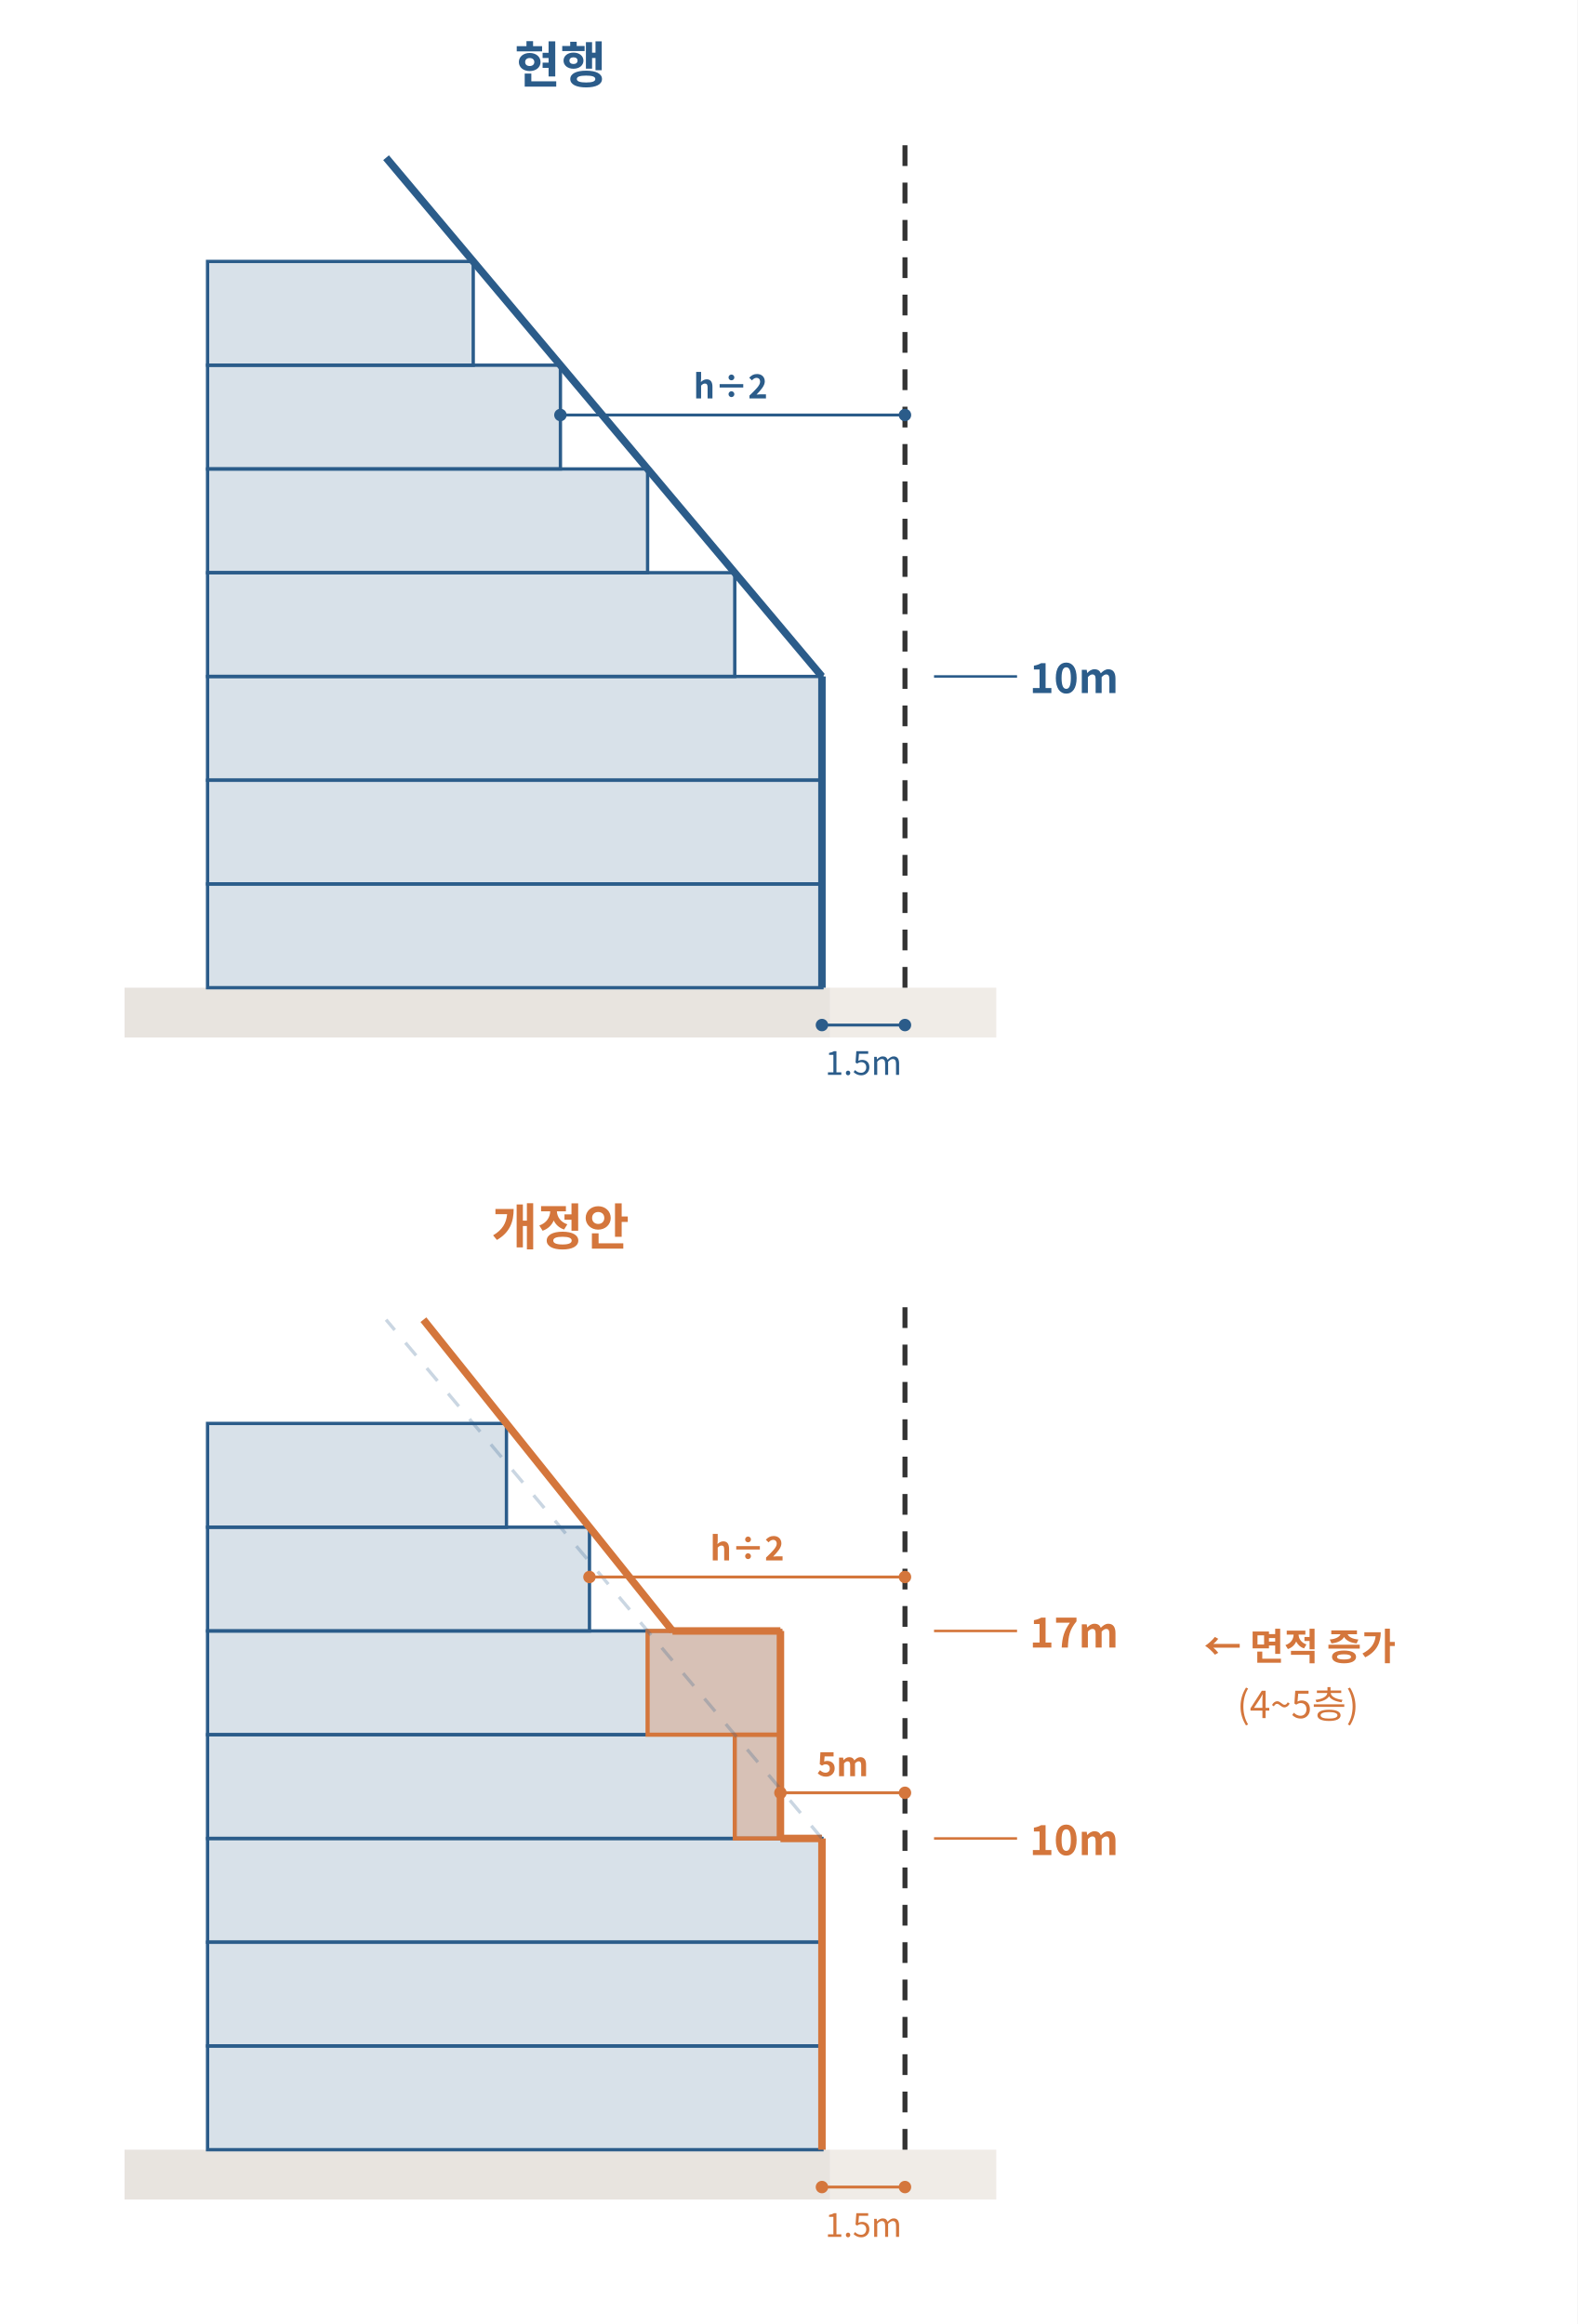
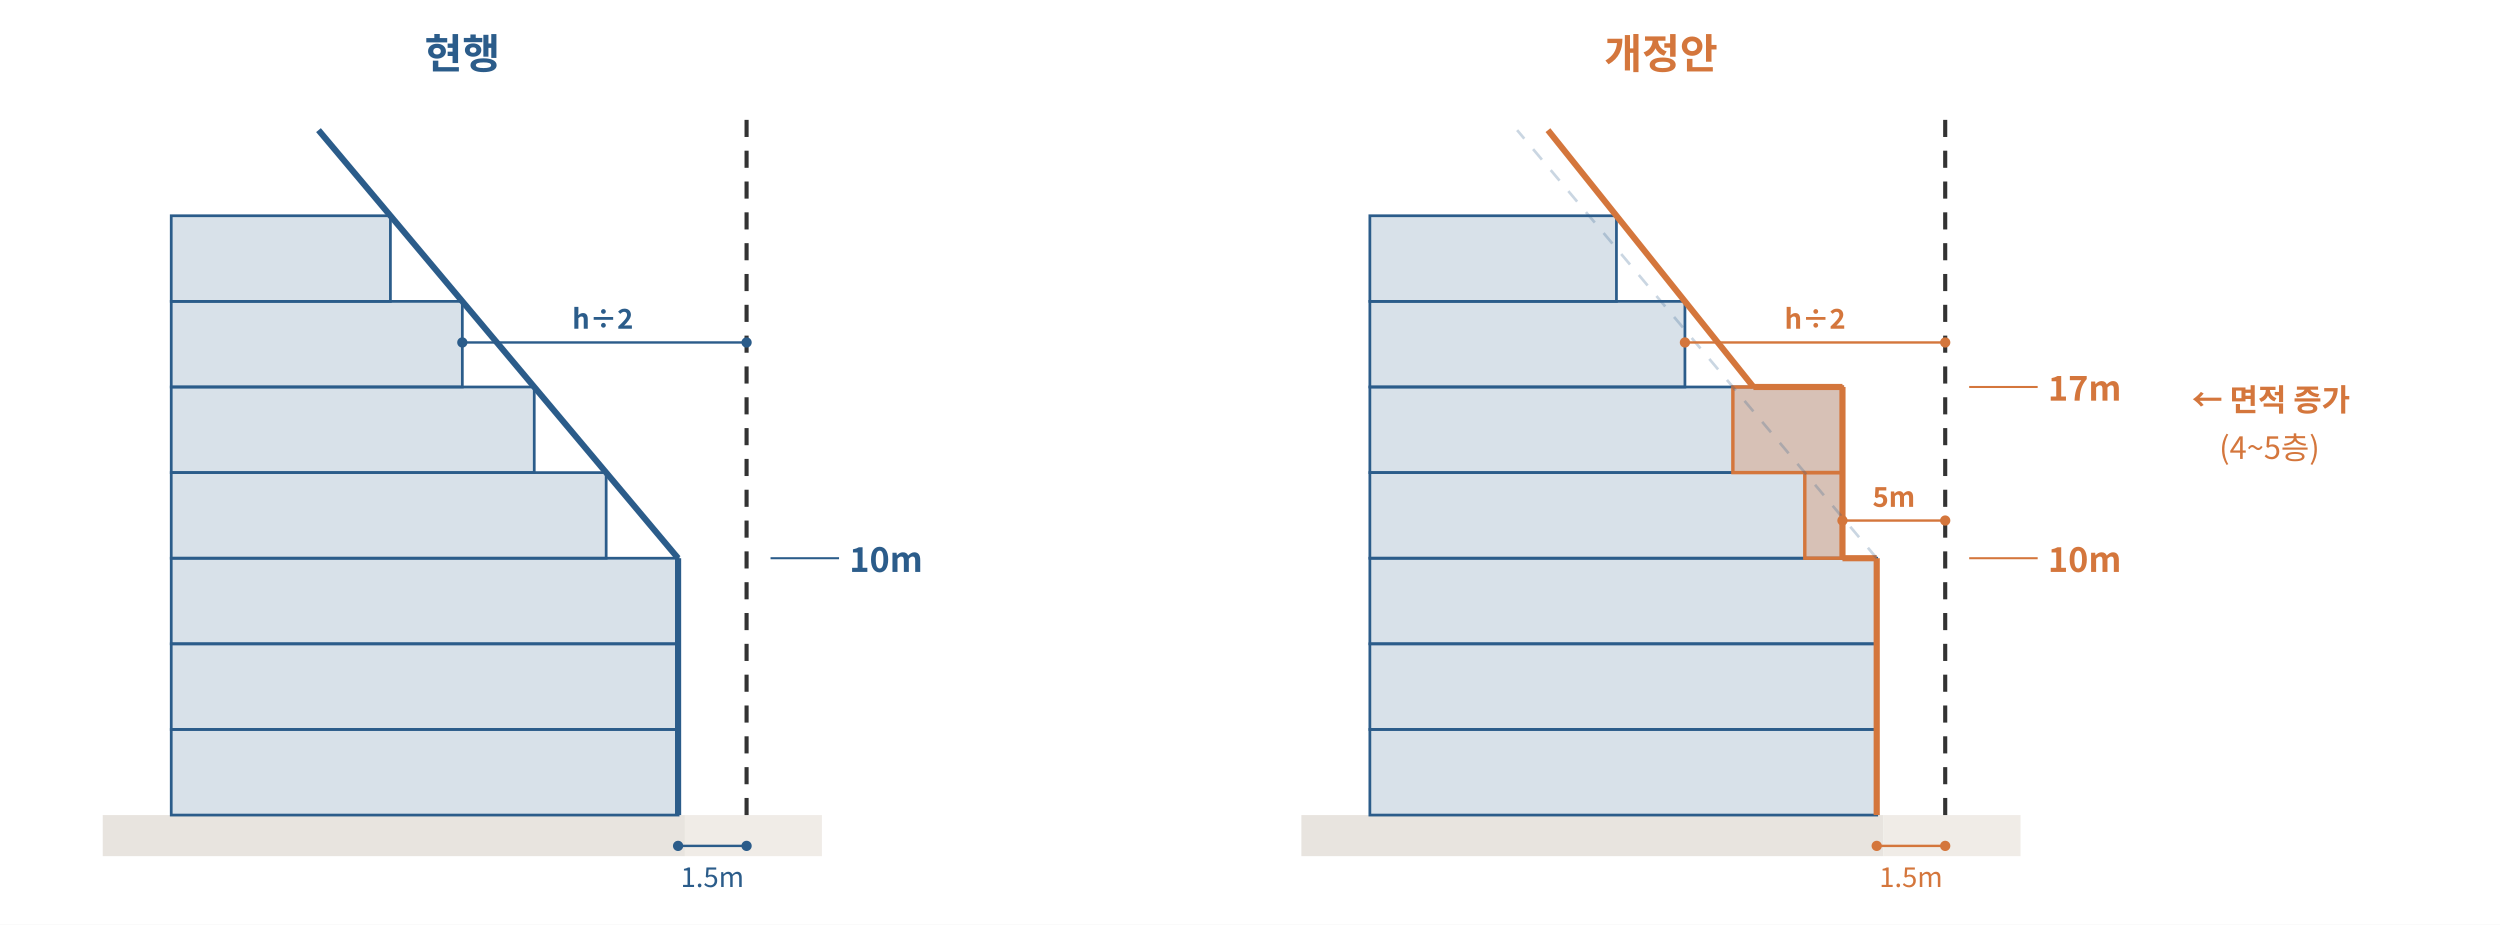
- <svg xmlns="http://www.w3.org/2000/svg" viewBox="0 0 380 560" font-family="'Noto Sans CJK KR', sans-serif">
-   <rect width="380" height="560" fill="white" />
+ <svg xmlns="http://www.w3.org/2000/svg" viewBox="0 0 730 270" font-family="'Noto Sans CJK KR', sans-serif">
+   <rect width="730" height="270" fill="white" />
  <text x="135" y="20" text-anchor="middle" fill="#2B5C8A" font-size="12" font-weight="700">현행</text>
  <rect x="30" y="238" width="170" height="12" fill="#E8E4DF" />
  <rect x="200" y="238" width="40" height="12" fill="#F0ECE7" />
  <rect x="50" y="213" width="148" height="25" fill="#2B5C8A" fill-opacity="0.18" stroke="#2B5C8A" stroke-width="0.8" />
  <rect x="50" y="188" width="148" height="25" fill="#2B5C8A" fill-opacity="0.18" stroke="#2B5C8A" stroke-width="0.8" />
  <rect x="50" y="163" width="148" height="25" fill="#2B5C8A" fill-opacity="0.18" stroke="#2B5C8A" stroke-width="0.8" />
  <rect x="50" y="138" width="127" height="25" fill="#2B5C8A" fill-opacity="0.18" stroke="#2B5C8A" stroke-width="0.8" />
  <rect x="50" y="113" width="106" height="25" fill="#2B5C8A" fill-opacity="0.18" stroke="#2B5C8A" stroke-width="0.8" />
  <rect x="50" y="88" width="85" height="25" fill="#2B5C8A" fill-opacity="0.18" stroke="#2B5C8A" stroke-width="0.8" />
  <rect x="50" y="63" width="64" height="25" fill="#2B5C8A" fill-opacity="0.18" stroke="#2B5C8A" stroke-width="0.8" />
  <line x1="218" y1="35" x2="218" y2="238" stroke="#333" stroke-width="1.2" stroke-dasharray="5,4" />
  <line x1="198" y1="238" x2="198" y2="163" stroke="#2B5C8A" stroke-width="1.8" />
  <line x1="198" y1="163" x2="93" y2="38" stroke="#2B5C8A" stroke-width="1.8" />
  <line x1="225" y1="163" x2="245" y2="163" stroke="#2B5C8A" stroke-width="0.6" />
  <text x="248" y="167" fill="#2B5C8A" font-size="10" font-weight="600">10m</text>
  <line x1="198" y1="247" x2="218" y2="247" stroke="#2B5C8A" stroke-width="0.7" />
  <circle cx="198" cy="247" r="1.5" fill="#2B5C8A" />
  <circle cx="218" cy="247" r="1.5" fill="#2B5C8A" />
  <text x="208" y="259" text-anchor="middle" fill="#2B5C8A" font-size="8">1.5m</text>
  <line x1="135" y1="100" x2="218" y2="100" stroke="#2B5C8A" stroke-width="0.7" />
  <circle cx="135" cy="100" r="1.5" fill="#2B5C8A" />
  <circle cx="218" cy="100" r="1.5" fill="#2B5C8A" />
  <text x="176" y="96" text-anchor="middle" fill="#2B5C8A" font-size="8" font-weight="600">h÷2</text>
-   <text x="135" y="300" text-anchor="middle" fill="#D4763C" font-size="12" font-weight="700">개정안</text>
-   <rect x="30" y="518" width="170" height="12" fill="#E8E4DF" />
-   <rect x="200" y="518" width="40" height="12" fill="#F0ECE7" />
-   <rect x="50" y="493" width="148" height="25" fill="#2B5C8A" fill-opacity="0.18" stroke="#2B5C8A" stroke-width="0.8" />
-   <rect x="50" y="468" width="148" height="25" fill="#2B5C8A" fill-opacity="0.18" stroke="#2B5C8A" stroke-width="0.8" />
-   <rect x="50" y="443" width="148" height="25" fill="#2B5C8A" fill-opacity="0.18" stroke="#2B5C8A" stroke-width="0.8" />
-   <rect x="50" y="418" width="138" height="25" fill="#2B5C8A" fill-opacity="0.18" stroke="#2B5C8A" stroke-width="0.8" />
-   <rect x="50" y="393" width="138" height="25" fill="#2B5C8A" fill-opacity="0.18" stroke="#2B5C8A" stroke-width="0.8" />
-   <rect x="50" y="368" width="92" height="25" fill="#2B5C8A" fill-opacity="0.18" stroke="#2B5C8A" stroke-width="0.8" />
-   <rect x="50" y="343" width="72" height="25" fill="#2B5C8A" fill-opacity="0.18" stroke="#2B5C8A" stroke-width="0.8" />
-   <rect x="177" y="418" width="11" height="25" fill="#D4763C" fill-opacity="0.30" stroke="#D4763C" stroke-width="1" />
-   <rect x="156" y="393" width="32" height="25" fill="#D4763C" fill-opacity="0.30" stroke="#D4763C" stroke-width="1" />
-   <line x1="218" y1="315" x2="218" y2="518" stroke="#333" stroke-width="1.2" stroke-dasharray="5,4" />
-   <line x1="198" y1="518" x2="198" y2="443" stroke="#D4763C" stroke-width="1.8" />
-   <line x1="198" y1="443" x2="188" y2="443" stroke="#D4763C" stroke-width="1.8" />
-   <line x1="188" y1="443" x2="188" y2="393" stroke="#D4763C" stroke-width="1.8" />
-   <line x1="188" y1="393" x2="162" y2="393" stroke="#D4763C" stroke-width="1.8" />
-   <line x1="162" y1="393" x2="102" y2="318" stroke="#D4763C" stroke-width="1.8" />
-   <line x1="198" y1="443" x2="93" y2="318" stroke="#2B5C8A" stroke-width="0.8" stroke-dasharray="4,4" opacity="0.25" />
-   <line x1="225" y1="443" x2="245" y2="443" stroke="#D4763C" stroke-width="0.6" />
-   <text x="248" y="447" fill="#D4763C" font-size="10" font-weight="600">10m</text>
-   <line x1="225" y1="393" x2="245" y2="393" stroke="#D4763C" stroke-width="0.6" />
-   <text x="248" y="397" fill="#D4763C" font-size="10" font-weight="600">17m</text>
-   <line x1="198" y1="527" x2="218" y2="527" stroke="#D4763C" stroke-width="0.7" />
-   <circle cx="198" cy="527" r="1.5" fill="#D4763C" />
-   <circle cx="218" cy="527" r="1.5" fill="#D4763C" />
-   <text x="208" y="539" text-anchor="middle" fill="#D4763C" font-size="8">1.5m</text>
-   <line x1="188" y1="432" x2="218" y2="432" stroke="#D4763C" stroke-width="0.7" />
-   <circle cx="188" cy="432" r="1.5" fill="#D4763C" />
-   <circle cx="218" cy="432" r="1.5" fill="#D4763C" />
-   <text x="203" y="428" text-anchor="middle" fill="#D4763C" font-size="8" font-weight="600">5m</text>
-   <line x1="142" y1="380" x2="218" y2="380" stroke="#D4763C" stroke-width="0.7" />
-   <circle cx="142" cy="380" r="1.5" fill="#D4763C" />
-   <circle cx="218" cy="380" r="1.5" fill="#D4763C" />
-   <text x="180" y="376" text-anchor="middle" fill="#D4763C" font-size="8" font-weight="600">h÷2</text>
-   <text x="290" y="400" fill="#D4763C" font-size="9" font-weight="600">← 면적 증가</text>
-   <text x="298" y="414" fill="#D4763C" font-size="9">(4~5층)</text>
+   <text x="485" y="20" text-anchor="middle" fill="#D4763C" font-size="12" font-weight="700">개정안</text>
+   <rect x="380" y="238" width="170" height="12" fill="#E8E4DF" />
+   <rect x="550" y="238" width="40" height="12" fill="#F0ECE7" />
+   <rect x="400" y="213" width="148" height="25" fill="#2B5C8A" fill-opacity="0.18" stroke="#2B5C8A" stroke-width="0.8" />
+   <rect x="400" y="188" width="148" height="25" fill="#2B5C8A" fill-opacity="0.18" stroke="#2B5C8A" stroke-width="0.8" />
+   <rect x="400" y="163" width="148" height="25" fill="#2B5C8A" fill-opacity="0.18" stroke="#2B5C8A" stroke-width="0.8" />
+   <rect x="400" y="138" width="138" height="25" fill="#2B5C8A" fill-opacity="0.18" stroke="#2B5C8A" stroke-width="0.8" />
+   <rect x="400" y="113" width="138" height="25" fill="#2B5C8A" fill-opacity="0.18" stroke="#2B5C8A" stroke-width="0.8" />
+   <rect x="400" y="88" width="92" height="25" fill="#2B5C8A" fill-opacity="0.18" stroke="#2B5C8A" stroke-width="0.8" />
+   <rect x="400" y="63" width="72" height="25" fill="#2B5C8A" fill-opacity="0.18" stroke="#2B5C8A" stroke-width="0.8" />
+   <rect x="527" y="138" width="11" height="25" fill="#D4763C" fill-opacity="0.30" stroke="#D4763C" stroke-width="1" />
+   <rect x="506" y="113" width="32" height="25" fill="#D4763C" fill-opacity="0.30" stroke="#D4763C" stroke-width="1" />
+   <line x1="568" y1="35" x2="568" y2="238" stroke="#333" stroke-width="1.2" stroke-dasharray="5,4" />
+   <line x1="548" y1="238" x2="548" y2="163" stroke="#D4763C" stroke-width="1.8" />
+   <line x1="548" y1="163" x2="538" y2="163" stroke="#D4763C" stroke-width="1.8" />
+   <line x1="538" y1="163" x2="538" y2="113" stroke="#D4763C" stroke-width="1.8" />
+   <line x1="538" y1="113" x2="512" y2="113" stroke="#D4763C" stroke-width="1.8" />
+   <line x1="512" y1="113" x2="452" y2="38" stroke="#D4763C" stroke-width="1.8" />
+   <line x1="548" y1="163" x2="443" y2="38" stroke="#2B5C8A" stroke-width="0.8" stroke-dasharray="4,4" opacity="0.25" />
+   <line x1="575" y1="163" x2="595" y2="163" stroke="#D4763C" stroke-width="0.6" />
+   <text x="598" y="167" fill="#D4763C" font-size="10" font-weight="600">10m</text>
+   <line x1="575" y1="113" x2="595" y2="113" stroke="#D4763C" stroke-width="0.6" />
+   <text x="598" y="117" fill="#D4763C" font-size="10" font-weight="600">17m</text>
+   <line x1="548" y1="247" x2="568" y2="247" stroke="#D4763C" stroke-width="0.7" />
+   <circle cx="548" cy="247" r="1.5" fill="#D4763C" />
+   <circle cx="568" cy="247" r="1.5" fill="#D4763C" />
+   <text x="558" y="259" text-anchor="middle" fill="#D4763C" font-size="8">1.5m</text>
+   <line x1="538" y1="152" x2="568" y2="152" stroke="#D4763C" stroke-width="0.7" />
+   <circle cx="538" cy="152" r="1.5" fill="#D4763C" />
+   <circle cx="568" cy="152" r="1.5" fill="#D4763C" />
+   <text x="553" y="148" text-anchor="middle" fill="#D4763C" font-size="8" font-weight="600">5m</text>
+   <line x1="492" y1="100" x2="568" y2="100" stroke="#D4763C" stroke-width="0.7" />
+   <circle cx="492" cy="100" r="1.5" fill="#D4763C" />
+   <circle cx="568" cy="100" r="1.5" fill="#D4763C" />
+   <text x="530" y="96" text-anchor="middle" fill="#D4763C" font-size="8" font-weight="600">h÷2</text>
+   <text x="640" y="120" fill="#D4763C" font-size="9" font-weight="600">← 면적 증가</text>
+   <text x="648" y="134" fill="#D4763C" font-size="9">(4~5층)</text>
</svg>
